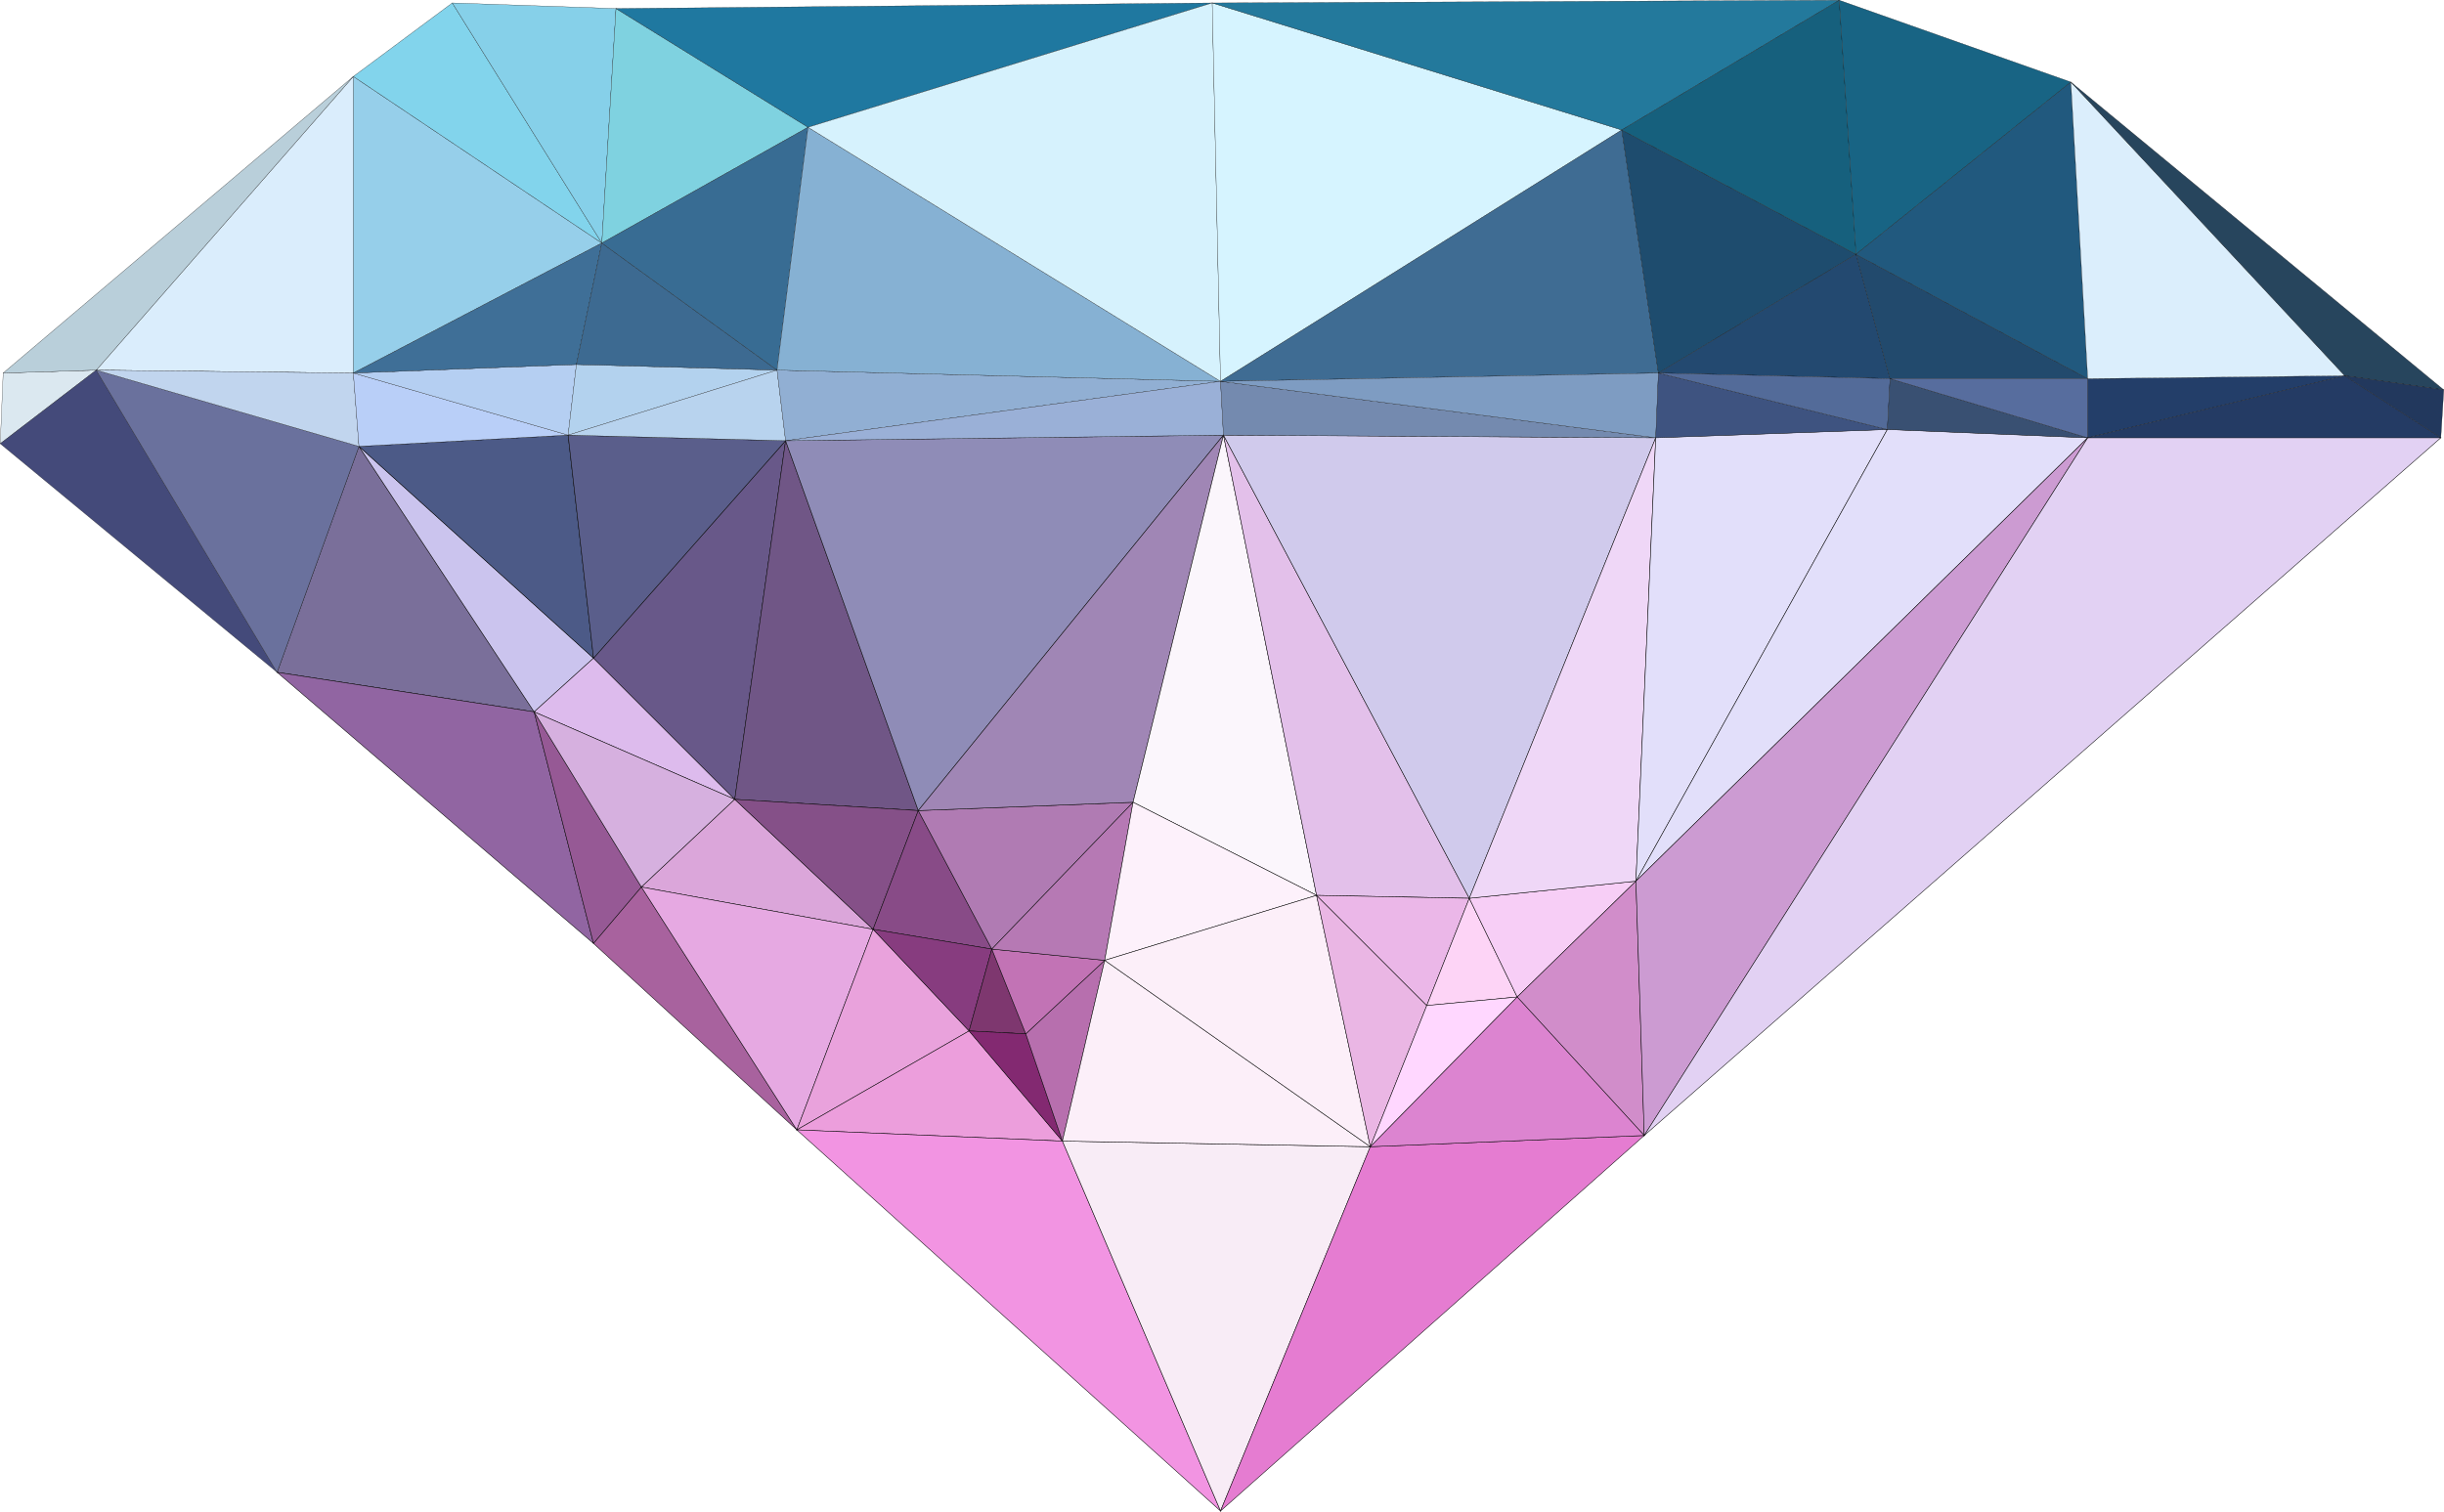
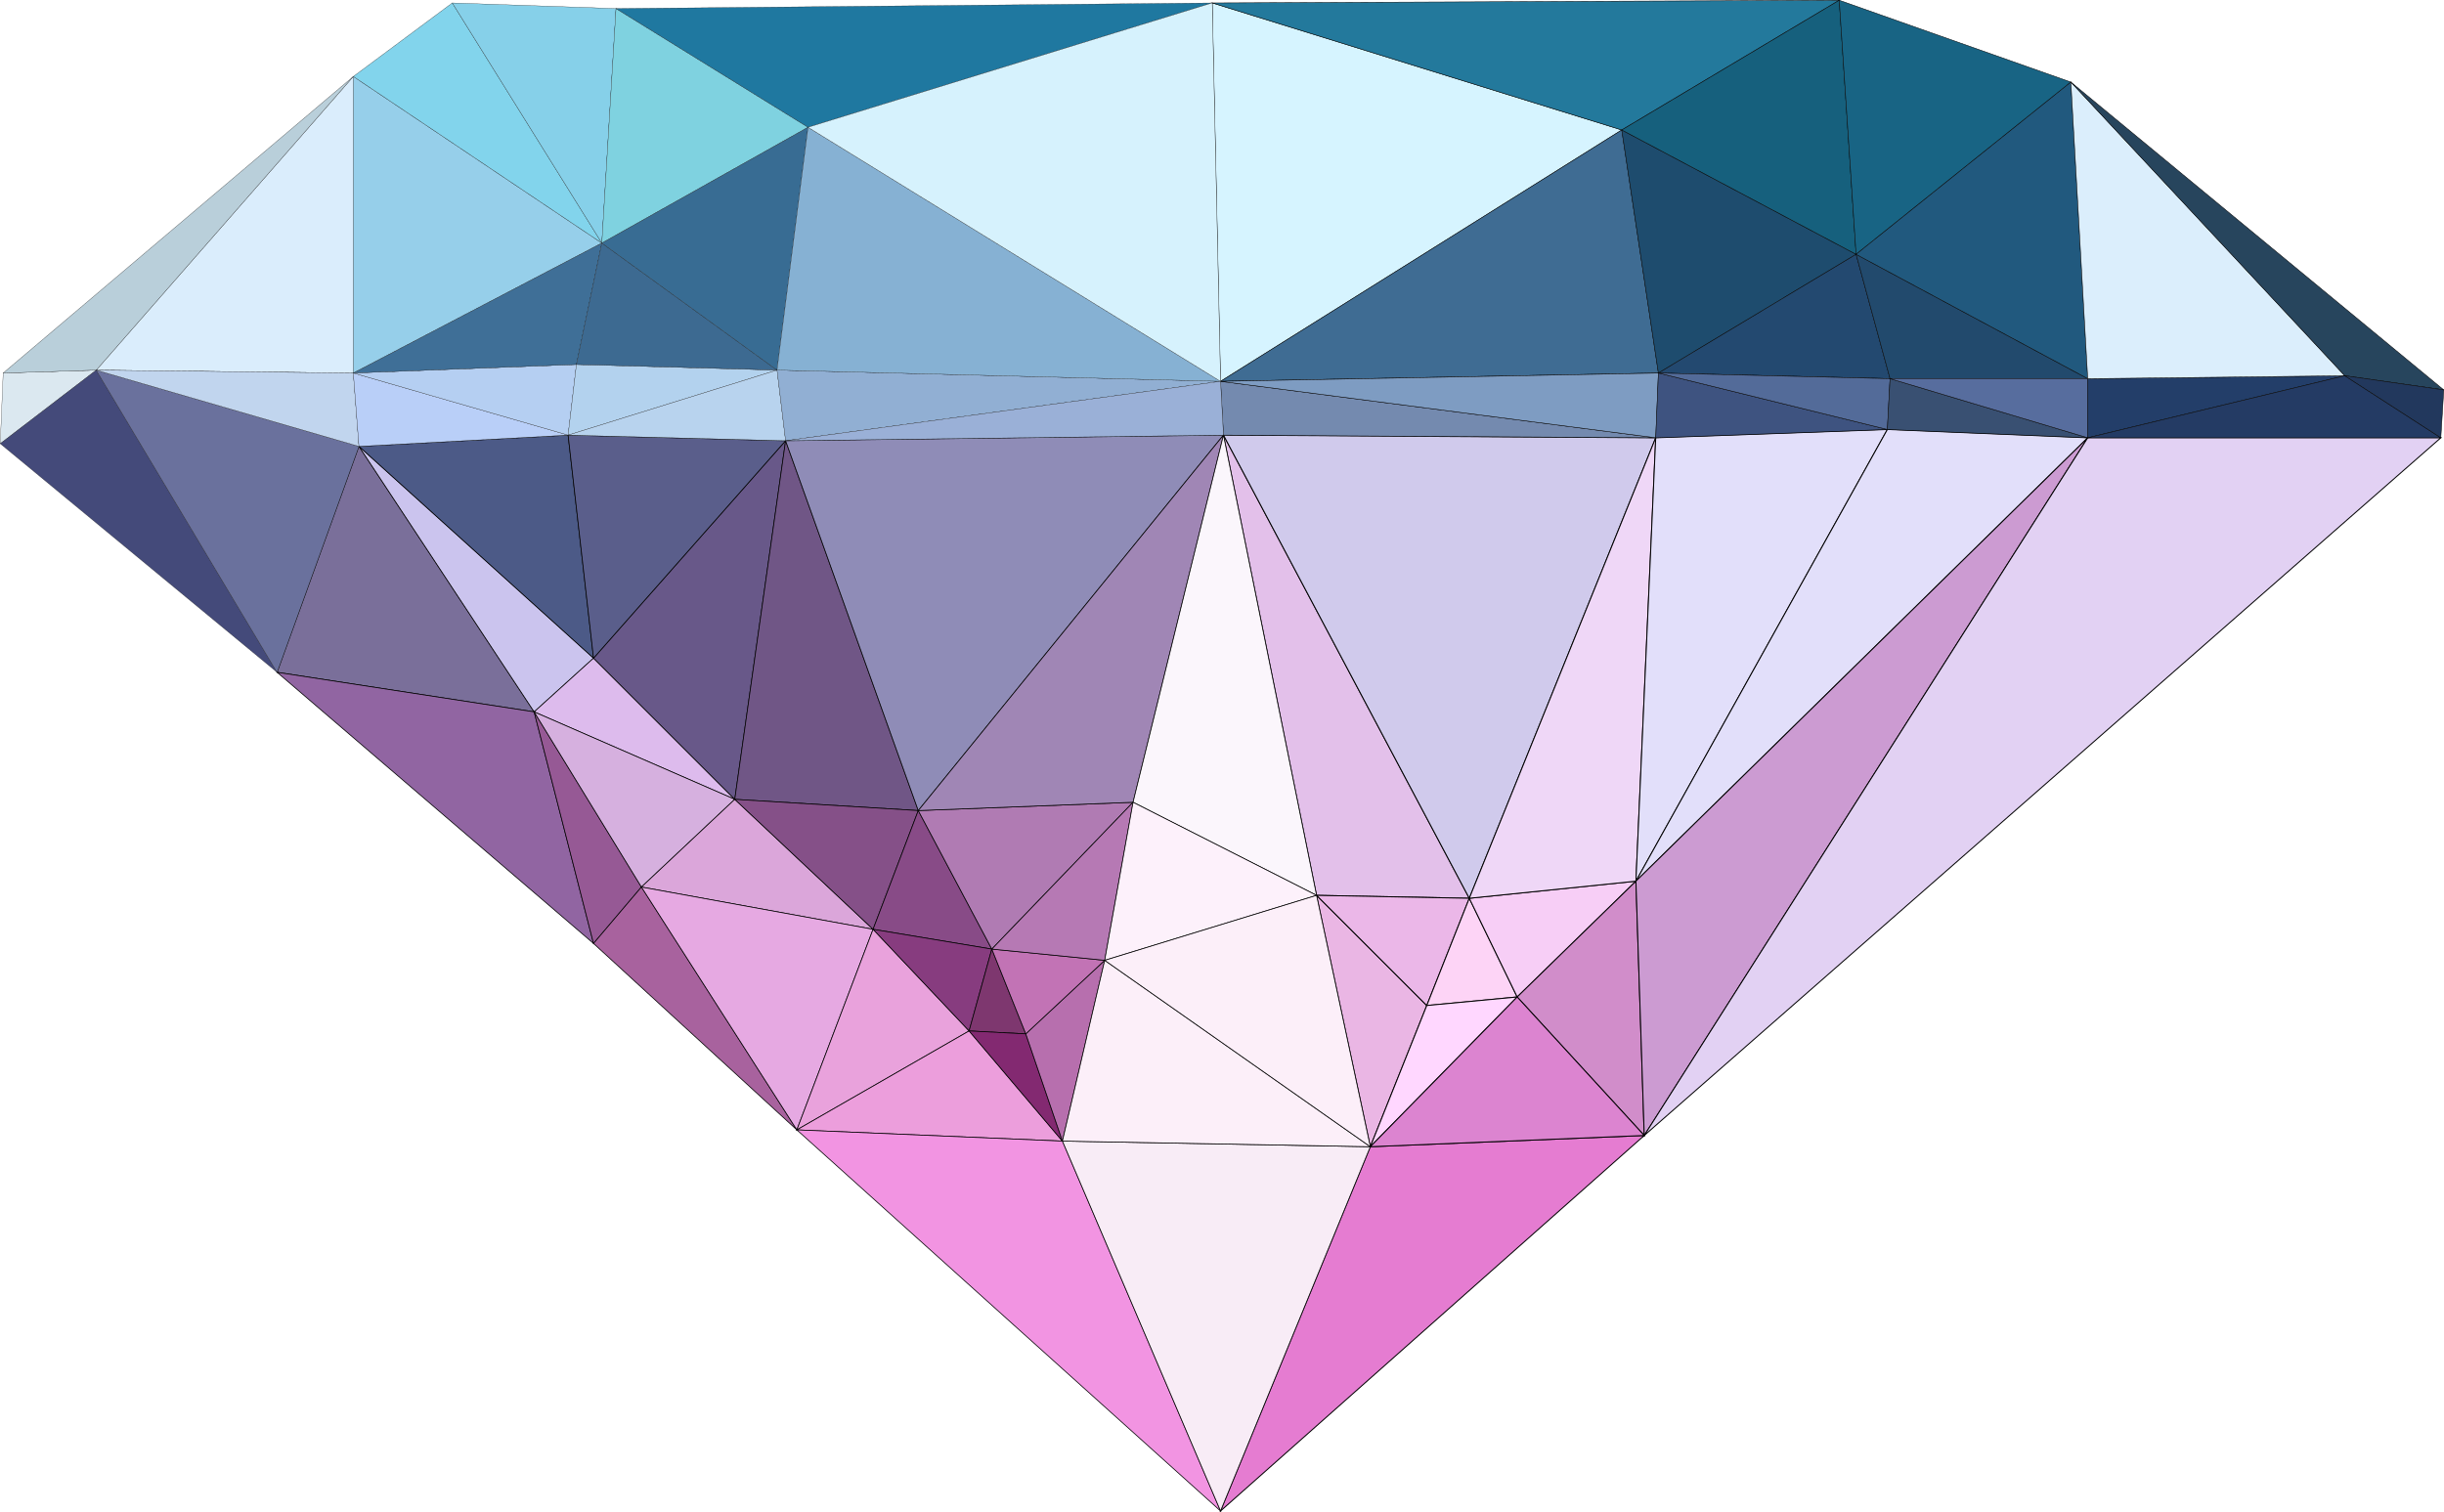
<svg xmlns="http://www.w3.org/2000/svg" version="1.1" baseProfile="tiny" id="图层_1" x="0px" y="0px" viewBox="0 0 1000.2 618.9" xml:space="preserve">
  <g>
    <g>
-       <polygon fill="#7A6F9A" stroke="#000000" stroke-width="0.2" stroke-miterlimit="10" points="146.9,182.7 113.4,275.2     218.6,291.4   " />
-       <polygon fill="#9165A2" stroke="#000000" stroke-width="0.2" stroke-miterlimit="10" points="218.6,291.4 113.4,275.2     242.9,386.2   " />
-       <polygon fill="#CBC4EE" stroke="#000000" stroke-width="0.2" stroke-miterlimit="10" points="146.9,182.7 218.6,291.4     242.9,269.4   " />
-       <polygon fill="#4C5A87" stroke="#000000" stroke-width="0.2" stroke-miterlimit="10" points="232.5,178.1 146.9,182.7     242.9,269.4   " />
-       <polygon fill="#965995" stroke="#000000" stroke-width="0.2" stroke-miterlimit="10" points="218.6,291.4 242.9,386.2     262.5,363.1   " />
-       <polygon fill="#DDBBED" stroke="#000000" stroke-width="0.2" stroke-miterlimit="10" points="242.9,269.4 218.6,291.4     300.7,327.2   " />
-       <polygon fill="#D6B0DF" stroke="#000000" stroke-width="0.2" stroke-miterlimit="10" points="218.6,291.4 262.5,363.1     300.7,327.2   " />
-       <polygon fill="#685889" stroke="#000000" stroke-width="0.2" stroke-miterlimit="10" points="242.9,269.4 300.7,327.2     321.5,180.4   " />
-       <polygon fill="#5A5E8B" stroke="#000000" stroke-width="0.2" stroke-miterlimit="10" points="232.5,178.1 242.9,269.4     321.5,180.4   " />
-       <polygon fill="#A8629E" stroke="#000000" stroke-width="0.2" stroke-miterlimit="10" points="262.5,363.1 242.9,386.2     326.1,462.5   " />
-       <polygon fill="#DBA6DA" stroke="#000000" stroke-width="0.2" stroke-miterlimit="10" points="300.7,327.2 262.5,363.1     357.3,380.4   " />
-       <polygon fill="#E6A9E2" stroke="#000000" stroke-width="0.2" stroke-miterlimit="10" points="262.5,363.1 326.1,462.5     357.3,380.4   " />
-       <polygon fill="#705686" stroke="#000000" stroke-width="0.2" stroke-miterlimit="10" points="321.5,180.4 300.7,327.2     375.8,331.8   " />
-       <polygon fill="#855088" stroke="#000000" stroke-width="0.2" stroke-miterlimit="10" points="300.7,327.2 357.3,380.4     375.8,331.8   " />
-       <polygon fill="#E9A2DC" stroke="#000000" stroke-width="0.2" stroke-miterlimit="10" points="357.3,380.4 326.1,462.5 396.6,422       " />
-       <polygon fill="#884B87" stroke="#000000" stroke-width="0.2" stroke-miterlimit="10" points="375.8,331.8 357.3,380.4     405.9,388.5   " />
-       <polygon fill="#873C7F" stroke="#000000" stroke-width="0.2" stroke-miterlimit="10" points="357.3,380.4 396.6,422 405.9,388.5       " />
-       <polygon fill="#7E376F" stroke="#000000" stroke-width="0.2" stroke-miterlimit="10" points="405.9,388.5 396.6,422 419.8,423.2       " />
-       <polygon fill="#EC9EDC" stroke="#000000" stroke-width="0.2" stroke-miterlimit="10" points="396.6,422 326.1,462.5 434.8,467.1       " />
-       <polygon fill="#832971" stroke="#000000" stroke-width="0.2" stroke-miterlimit="10" points="419.8,423.2 396.6,422 434.8,467.1       " />
-       <polygon fill="#B76FAE" stroke="#000000" stroke-width="0.2" stroke-miterlimit="10" points="419.8,423.2 434.8,467.1     452.1,393.1   " />
-       <polygon fill="#C273B5" stroke="#000000" stroke-width="0.2" stroke-miterlimit="10" points="405.9,388.5 419.8,423.2     452.1,393.1   " />
-       <polygon fill="#B07BB3" stroke="#000000" stroke-width="0.2" stroke-miterlimit="10" points="375.8,331.8 405.9,388.5     463.7,328.4   " />
-       <polygon fill="#B679B4" stroke="#000000" stroke-width="0.2" stroke-miterlimit="10" points="405.9,388.5 452.1,393.1     463.7,328.4   " />
-       <polygon fill="#F294E2" stroke="#000000" stroke-width="0.2" stroke-miterlimit="10" points="434.8,467.1 326.1,462.5     499.5,618.5   " />
-       <polygon fill="#8F8CB7" stroke="#000000" stroke-width="0.2" stroke-miterlimit="10" points="321.5,180.4 375.8,331.8     500.7,178.1   " />
-       <polygon fill="#A086B5" stroke="#000000" stroke-width="0.2" stroke-miterlimit="10" points="375.8,331.8 463.7,328.4     500.7,178.1   " />
-       <polygon fill="#FBF6FC" stroke="#000000" stroke-width="0.2" stroke-miterlimit="10" points="500.7,178.1 463.7,328.4     538.8,366.5   " />
-       <polygon fill="#FDF1FB" stroke="#000000" stroke-width="0.2" stroke-miterlimit="10" points="463.7,328.4 452.1,393.1     538.8,366.5   " />
-       <polygon fill="#F8ECF6" stroke="#000000" stroke-width="0.2" stroke-miterlimit="10" points="434.8,467.1 499.5,618.5     560.8,469.4   " />
-       <polygon fill="#FCEFF9" stroke="#000000" stroke-width="0.2" stroke-miterlimit="10" points="452.1,393.1 434.8,467.1     560.8,469.4   " />
-       <polygon fill="#FCEFF9" stroke="#000000" stroke-width="0.2" stroke-miterlimit="10" points="538.8,366.5 452.1,393.1     560.8,469.4   " />
-       <polygon fill="#EAB6E4" stroke="#000000" stroke-width="0.2" stroke-miterlimit="10" points="538.8,366.5 560.8,469.4     583.9,411.6   " />
-       <polygon fill="#E3C0EA" stroke="#000000" stroke-width="0.2" stroke-miterlimit="10" points="500.7,178.1 538.8,366.5     601.3,367.7   " />
-       <polygon fill="#EBB7E8" stroke="#000000" stroke-width="0.2" stroke-miterlimit="10" points="538.8,366.5 583.9,411.6     601.3,367.7   " />
-       <polygon fill="#FDD4F6" stroke="#000000" stroke-width="0.2" stroke-miterlimit="10" points="601.3,367.7 583.9,411.6     620.9,408.1   " />
-       <polygon fill="#FFD7FF" stroke="#000000" stroke-width="0.2" stroke-miterlimit="10" points="583.9,411.6 560.8,469.4     620.9,408.1   " />
-       <polygon fill="#F7CEF6" stroke="#000000" stroke-width="0.2" stroke-miterlimit="10" points="601.3,367.7 620.9,408.1     669.5,360.7   " />
-       <polygon fill="#D18DCA" stroke="#000000" stroke-width="0.2" stroke-miterlimit="10" points="669.5,360.7 620.9,408.1     672.9,464.8   " />
-       <polygon fill="#E57CD1" stroke="#000000" stroke-width="0.2" stroke-miterlimit="10" points="560.8,469.4 499.5,618.5     672.9,464.8   " />
-       <polygon fill="#DC84D0" stroke="#000000" stroke-width="0.2" stroke-miterlimit="10" points="620.9,408.1 560.8,469.4     672.9,464.8   " />
-       <polygon fill="#D0CAEC" stroke="#000000" stroke-width="0.2" stroke-miterlimit="10" points="500.7,178.1 601.3,367.7     677.6,179.2   " />
-       <polygon fill="#EFD7F7" stroke="#000000" stroke-width="0.2" stroke-miterlimit="10" points="601.3,367.7 669.5,360.7     677.6,179.2   " />
-       <polygon fill="#E2DFFA" stroke="#000000" stroke-width="0.2" stroke-miterlimit="10" points="677.6,179.2 669.5,360.7     772.4,175.8   " />
-       <polygon fill="#E2DFFA" stroke="#000000" stroke-width="0.2" stroke-miterlimit="10" points="772.4,175.8 669.5,360.7     854.4,179.2   " />
-       <polygon fill="#CC9BD2" stroke="#000000" stroke-width="0.2" stroke-miterlimit="10" points="669.5,360.7 672.9,464.8     854.4,179.2   " />
-       <polygon fill="#E2D1F3" stroke="#000000" stroke-width="0.2" stroke-miterlimit="10" points="854.4,179.2 672.9,464.8     998.9,179.2   " />
+       <polygon fill="#EAB6E4" stroke="#000000" stroke-width="0.4" stroke-miterlimit="10" points="538.8,366.5 560.8,469.4     583.9,411.6   " />
+       <polygon fill="#E3C0EA" stroke="#000000" stroke-width="0.4" stroke-miterlimit="10" points="500.7,178.1 538.8,366.5     601.3,367.7   " />
+       <polygon fill="#EBB7E8" stroke="#000000" stroke-width="0.4" stroke-miterlimit="10" points="538.8,366.5 583.9,411.6     601.3,367.7   " />
+       <polygon fill="#FDD4F6" stroke="#000000" stroke-width="0.4" stroke-miterlimit="10" points="601.3,367.7 583.9,411.6     620.9,408.1   " />
+       <polygon fill="#FFD7FF" stroke="#000000" stroke-width="0.4" stroke-miterlimit="10" points="583.9,411.6 560.8,469.4     620.9,408.1   " />
+       <polygon fill="#F7CEF6" stroke="#000000" stroke-width="0.4" stroke-miterlimit="10" points="601.3,367.7 620.9,408.1     669.5,360.7   " />
+       <polygon fill="#D18DCA" stroke="#000000" stroke-width="0.4" stroke-miterlimit="10" points="669.5,360.7 620.9,408.1     672.9,464.8   " />
+       <polygon fill="#E57CD1" stroke="#000000" stroke-width="0.4" stroke-miterlimit="10" points="560.8,469.4 499.5,618.5     672.9,464.8   " />
+       <polygon fill="#DC84D0" stroke="#000000" stroke-width="0.4" stroke-miterlimit="10" points="620.9,408.1 560.8,469.4     672.9,464.8   " />
+       <polygon fill="#D0CAEC" stroke="#000000" stroke-width="0.4" stroke-miterlimit="10" points="500.7,178.1 601.3,367.7     677.6,179.2   " />
+       <polygon fill="#EFD7F7" stroke="#000000" stroke-width="0.4" stroke-miterlimit="10" points="601.3,367.7 669.5,360.7     677.6,179.2   " />
+       <polygon fill="#E2DFFA" stroke="#000000" stroke-width="0.4" stroke-miterlimit="10" points="677.6,179.2 669.5,360.7     772.4,175.8   " />
+       <polygon fill="#E2DFFA" stroke="#000000" stroke-width="0.4" stroke-miterlimit="10" points="772.4,175.8 669.5,360.7     854.4,179.2   " />
+       <polygon fill="#CC9BD2" stroke="#000000" stroke-width="0.4" stroke-miterlimit="10" points="669.5,360.7 672.9,464.8     854.4,179.2   " />
+       <polygon fill="#E2D1F3" stroke="#000000" stroke-width="0.4" stroke-miterlimit="10" points="854.4,179.2 672.9,464.8     998.9,179.2   " />
+     </g>
+     <g>
+       <polygon fill="#7A6F9A" stroke="#000000" stroke-width="0.3" stroke-miterlimit="10" points="146.9,182.7 113.4,275.2     218.6,291.4   " />
+       <polygon fill="#9165A2" stroke="#000000" stroke-width="0.3" stroke-miterlimit="10" points="218.6,291.4 113.4,275.2     242.9,386.2   " />
+       <polygon fill="#CBC4EE" stroke="#000000" stroke-width="0.3" stroke-miterlimit="10" points="146.9,182.7 218.6,291.4     242.9,269.4   " />
+       <polygon fill="#4C5A87" stroke="#000000" stroke-width="0.3" stroke-miterlimit="10" points="232.5,178.1 146.9,182.7     242.9,269.4   " />
+       <polygon fill="#965995" stroke="#000000" stroke-width="0.3" stroke-miterlimit="10" points="218.6,291.4 242.9,386.2     262.5,363.1   " />
+       <polygon fill="#DDBBED" stroke="#000000" stroke-width="0.3" stroke-miterlimit="10" points="242.9,269.4 218.6,291.4     300.7,327.2   " />
+       <polygon fill="#D6B0DF" stroke="#000000" stroke-width="0.3" stroke-miterlimit="10" points="218.6,291.4 262.5,363.1     300.7,327.2   " />
+       <polygon fill="#685889" stroke="#000000" stroke-width="0.3" stroke-miterlimit="10" points="242.9,269.4 300.7,327.2     321.5,180.4   " />
+       <polygon fill="#5A5E8B" stroke="#000000" stroke-width="0.3" stroke-miterlimit="10" points="232.5,178.1 242.9,269.4     321.5,180.4   " />
+       <polygon fill="#A8629E" stroke="#000000" stroke-width="0.3" stroke-miterlimit="10" points="262.5,363.1 242.9,386.2     326.1,462.5   " />
+       <polygon fill="#DBA6DA" stroke="#000000" stroke-width="0.3" stroke-miterlimit="10" points="300.7,327.2 262.5,363.1     357.3,380.4   " />
+       <polygon fill="#E6A9E2" stroke="#000000" stroke-width="0.3" stroke-miterlimit="10" points="262.5,363.1 326.1,462.5     357.3,380.4   " />
+       <polygon fill="#705686" stroke="#000000" stroke-width="0.3" stroke-miterlimit="10" points="321.5,180.4 300.7,327.2     375.8,331.8   " />
+       <polygon fill="#855088" stroke="#000000" stroke-width="0.3" stroke-miterlimit="10" points="300.7,327.2 357.3,380.4     375.8,331.8   " />
+       <polygon fill="#E9A2DC" stroke="#000000" stroke-width="0.3" stroke-miterlimit="10" points="357.3,380.4 326.1,462.5 396.6,422       " />
+       <polygon fill="#884B87" stroke="#000000" stroke-width="0.3" stroke-miterlimit="10" points="375.8,331.8 357.3,380.4     405.9,388.5   " />
+       <polygon fill="#873C7F" stroke="#000000" stroke-width="0.3" stroke-miterlimit="10" points="357.3,380.4 396.6,422 405.9,388.5       " />
+       <polygon fill="#7E376F" stroke="#000000" stroke-width="0.3" stroke-miterlimit="10" points="405.9,388.5 396.6,422 419.8,423.2       " />
+       <polygon fill="#EC9EDC" stroke="#000000" stroke-width="0.3" stroke-miterlimit="10" points="396.6,422 326.1,462.5 434.8,467.1       " />
+       <polygon fill="#832971" stroke="#000000" stroke-width="0.3" stroke-miterlimit="10" points="419.8,423.2 396.6,422 434.8,467.1       " />
+       <polygon fill="#B76FAE" stroke="#000000" stroke-width="0.3" stroke-miterlimit="10" points="419.8,423.2 434.8,467.1     452.1,393.1   " />
+       <polygon fill="#C273B5" stroke="#000000" stroke-width="0.3" stroke-miterlimit="10" points="405.9,388.5 419.8,423.2     452.1,393.1   " />
+       <polygon fill="#B07BB3" stroke="#000000" stroke-width="0.3" stroke-miterlimit="10" points="375.8,331.8 405.9,388.5     463.7,328.4   " />
+       <polygon fill="#B679B4" stroke="#000000" stroke-width="0.3" stroke-miterlimit="10" points="405.9,388.5 452.1,393.1     463.7,328.4   " />
+       <polygon fill="#F294E2" stroke="#000000" stroke-width="0.3" stroke-miterlimit="10" points="434.8,467.1 326.1,462.5     499.5,618.5   " />
+       <polygon fill="#8F8CB7" stroke="#000000" stroke-width="0.3" stroke-miterlimit="10" points="321.5,180.4 375.8,331.8     500.7,178.1   " />
+       <polygon fill="#A086B5" stroke="#000000" stroke-width="0.3" stroke-miterlimit="10" points="375.8,331.8 463.7,328.4     500.7,178.1   " />
+       <polygon fill="#FBF6FC" stroke="#000000" stroke-width="0.3" stroke-miterlimit="10" points="500.7,178.1 463.7,328.4     538.8,366.5   " />
+       <polygon fill="#FDF1FB" stroke="#000000" stroke-width="0.3" stroke-miterlimit="10" points="463.7,328.4 452.1,393.1     538.8,366.5   " />
+       <polygon fill="#F8ECF6" stroke="#000000" stroke-width="0.3" stroke-miterlimit="10" points="434.8,467.1 499.5,618.5     560.8,469.4   " />
+       <polygon fill="#FCEFF9" stroke="#000000" stroke-width="0.3" stroke-miterlimit="10" points="452.1,393.1 434.8,467.1     560.8,469.4   " />
+       <polygon fill="#FCEFF9" stroke="#000000" stroke-width="0.3" stroke-miterlimit="10" points="538.8,366.5 452.1,393.1     560.8,469.4   " />
+     </g>
+     <g>
+       <polygon fill="#D6F4FF" stroke="#000000" stroke-width="0.2" stroke-miterlimit="10" points="496.1,1.2 499.5,156.1 663.7,53.2       " />
+       <polygon fill="#748AAF" stroke="#000000" stroke-width="0.2" stroke-miterlimit="10" points="499.5,156.1 500.7,178.1     677.6,179.2   " />
+       <polygon fill="#3F6C93" stroke="#000000" stroke-width="0.2" stroke-miterlimit="10" points="663.7,53.2 499.5,156.1 678.7,152.7       " />
+       <polygon fill="#7E9CC2" stroke="#000000" stroke-width="0.2" stroke-miterlimit="10" points="499.5,156.1 677.6,179.2     678.7,152.7   " />
+       <polygon fill="#23799C" stroke="#000000" stroke-width="0.2" stroke-miterlimit="10" points="496.1,1.2 663.7,53.2 752.7,0.1       " />
+       <polygon fill="#1E4C6E" stroke="#000000" stroke-width="0.2" stroke-miterlimit="10" points="663.7,53.2 678.7,152.7 759.6,104.1       " />
+       <polygon fill="#16607D" stroke="#000000" stroke-width="0.2" stroke-miterlimit="10" points="752.7,0.1 663.7,53.2 759.6,104.1       " />
+       <polygon fill="#3E5380" stroke="#000000" stroke-width="0.2" stroke-miterlimit="10" points="678.7,152.7 677.6,179.2     772.4,175.8   " />
+       <polygon fill="#234970" stroke="#000000" stroke-width="0.2" stroke-miterlimit="10" points="759.6,104.1 678.7,152.7 773.5,155       " />
+       <polygon fill="#536B99" stroke="#000000" stroke-width="0.2" stroke-miterlimit="10" points="678.7,152.7 772.4,175.8 773.5,155       " />
+       <polygon fill="#186484" stroke="#000000" stroke-width="0.2" stroke-miterlimit="10" points="752.7,0.1 759.6,104.1 847.5,33.6       " />
+       <polygon fill="#224A6D" stroke="#000000" stroke-width="0.2" stroke-miterlimit="10" points="759.6,104.1 773.5,155 854.4,155       " />
+       <polygon fill="#21597E" stroke="#000000" stroke-width="0.2" stroke-miterlimit="10" points="847.5,33.6 759.6,104.1 854.4,155       " />
+       <polygon fill="#395072" stroke="#000000" stroke-width="0.2" stroke-miterlimit="10" points="773.5,155 772.4,175.8 854.4,179.2       " />
+       <polygon fill="#576D9E" stroke="#000000" stroke-width="0.2" stroke-miterlimit="10" points="854.4,155 773.5,155 854.4,179.2       " />
+       <polygon fill="#233E69" stroke="#000000" stroke-width="0.2" stroke-miterlimit="10" points="854.4,155 854.4,179.2 959.6,153.8       " />
+       <polygon fill="#DBEEFC" stroke="#000000" stroke-width="0.2" stroke-miterlimit="10" points="847.5,33.6 854.4,155 959.6,153.8       " />
+       <polygon fill="#243B64" stroke="#000000" stroke-width="0.2" stroke-miterlimit="10" points="959.6,153.8 854.4,179.2     998.9,179.2   " />
+       <polygon fill="#27455D" stroke="#000000" stroke-width="0.2" stroke-miterlimit="10" points="847.5,33.6 959.6,153.8     1000.1,159.6   " />
+       <polygon fill="#22385D" stroke="#000000" stroke-width="0.2" stroke-miterlimit="10" points="959.6,153.8 998.9,179.2     1000.1,159.6   " />
    </g>
    <g>
      <polygon fill="#DBE8F0" stroke="#000000" stroke-width="0.1" stroke-miterlimit="10" points="1.3,152.7 0.1,181.6 39.4,151.5       " />
      <polygon fill="#444A7A" stroke="#000000" stroke-width="0.1" stroke-miterlimit="10" points="39.4,151.5 0.1,181.6 113.4,275.2       " />
      <polygon fill="#DAEDFC" stroke="#000000" stroke-width="0.1" stroke-miterlimit="10" points="39.4,151.5 144.6,152.7 144.6,31.3       " />
      <polygon fill="#B9CFDA" stroke="#000000" stroke-width="0.1" stroke-miterlimit="10" points="1.3,152.7 39.4,151.5 144.6,31.3       " />
      <polygon fill="#6A719D" stroke="#000000" stroke-width="0.1" stroke-miterlimit="10" points="39.4,151.5 113.4,275.2 146.9,182.7       " />
      <polygon fill="#C1D5EE" stroke="#000000" stroke-width="0.1" stroke-miterlimit="10" points="144.6,152.7 39.4,151.5 146.9,182.7       " />
      <polygon fill="#B9CFF8" stroke="#000000" stroke-width="0.1" stroke-miterlimit="10" points="144.6,152.7 146.9,182.7     232.5,178.1   " />
      <polygon fill="#B5CFF2" stroke="#000000" stroke-width="0.1" stroke-miterlimit="10" points="144.6,152.7 232.5,178.1     235.9,149.2   " />
      <polygon fill="#96CFEA" stroke="#000000" stroke-width="0.1" stroke-miterlimit="10" points="144.6,31.3 144.6,152.7 246.3,99.5       " />
      <polygon fill="#3F6F97" stroke="#000000" stroke-width="0.1" stroke-miterlimit="10" points="144.6,152.7 235.9,149.2 246.3,99.5       " />
      <polygon fill="#82D4EC" stroke="#000000" stroke-width="0.1" stroke-miterlimit="10" points="185.1,1.2 144.6,31.3 246.3,99.5       " />
      <polygon fill="#86D0E9" stroke="#000000" stroke-width="0.1" stroke-miterlimit="10" points="185.1,1.2 246.3,99.5 252.1,3.5       " />
      <polygon fill="#B3D2EE" stroke="#000000" stroke-width="0.1" stroke-miterlimit="10" points="235.9,149.2 232.5,178.1 318,151.5       " />
      <polygon fill="#3D6A91" stroke="#000000" stroke-width="0.1" stroke-miterlimit="10" points="246.3,99.5 235.9,149.2 318,151.5       " />
      <polygon fill="#B8D3EE" stroke="#000000" stroke-width="0.1" stroke-miterlimit="10" points="318,151.5 232.5,178.1 321.5,180.4       " />
      <polygon fill="#7FD2E0" stroke="#000000" stroke-width="0.1" stroke-miterlimit="10" points="252.1,3.5 246.3,99.5 330.7,52.1       " />
      <polygon fill="#386C93" stroke="#000000" stroke-width="0.1" stroke-miterlimit="10" points="246.3,99.5 318,151.5 330.7,52.1       " />
      <polygon fill="#1F78A0" stroke="#000000" stroke-width="0.1" stroke-miterlimit="10" points="252.1,3.5 330.7,52.1 496.1,1.2       " />
      <polygon fill="#91AFD3" stroke="#000000" stroke-width="0.1" stroke-miterlimit="10" points="318,151.5 321.5,180.4 499.5,156.1       " />
      <polygon fill="#86B1D3" stroke="#000000" stroke-width="0.1" stroke-miterlimit="10" points="330.7,52.1 318,151.5 499.5,156.1       " />
      <polygon fill="#D6F2FD" stroke="#000000" stroke-width="0.1" stroke-miterlimit="10" points="496.1,1.2 330.7,52.1 499.5,156.1       " />
      <polygon fill="#9AB0D7" stroke="#000000" stroke-width="0.1" stroke-miterlimit="10" points="499.5,156.1 321.5,180.4     500.7,178.1   " />
-       <polygon fill="#D6F4FF" stroke="#000000" stroke-width="0.1" stroke-miterlimit="10" points="496.1,1.2 499.5,156.1 663.7,53.2       " />
-       <polygon fill="#748AAF" stroke="#000000" stroke-width="0.1" stroke-miterlimit="10" points="499.5,156.1 500.7,178.1     677.6,179.2   " />
-       <polygon fill="#3F6C93" stroke="#000000" stroke-width="0.1" stroke-miterlimit="10" points="663.7,53.2 499.5,156.1 678.7,152.7       " />
-       <polygon fill="#7E9CC2" stroke="#000000" stroke-width="0.1" stroke-miterlimit="10" points="499.5,156.1 677.6,179.2     678.7,152.7   " />
-       <polygon fill="#23799C" stroke="#000000" stroke-width="0.1" stroke-miterlimit="10" points="496.1,1.2 663.7,53.2 752.7,0.1       " />
-       <polygon fill="#1E4C6E" stroke="#000000" stroke-width="0.1" stroke-miterlimit="10" points="663.7,53.2 678.7,152.7 759.6,104.1       " />
-       <polygon fill="#16607D" stroke="#000000" stroke-width="0.1" stroke-miterlimit="10" points="752.7,0.1 663.7,53.2 759.6,104.1       " />
-       <polygon fill="#3E5380" stroke="#000000" stroke-width="0.1" stroke-miterlimit="10" points="678.7,152.7 677.6,179.2     772.4,175.8   " />
-       <polygon fill="#234970" stroke="#000000" stroke-width="0.1" stroke-miterlimit="10" points="759.6,104.1 678.7,152.7 773.5,155       " />
-       <polygon fill="#536B99" stroke="#000000" stroke-width="0.1" stroke-miterlimit="10" points="678.7,152.7 772.4,175.8 773.5,155       " />
-       <polygon fill="#186484" stroke="#000000" stroke-width="0.1" stroke-miterlimit="10" points="752.7,0.1 759.6,104.1 847.5,33.6       " />
-       <polygon fill="#224A6D" stroke="#000000" stroke-width="0.1" stroke-miterlimit="10" points="759.6,104.1 773.5,155 854.4,155       " />
-       <polygon fill="#21597E" stroke="#000000" stroke-width="0.1" stroke-miterlimit="10" points="847.5,33.6 759.6,104.1 854.4,155       " />
-       <polygon fill="#395072" stroke="#000000" stroke-width="0.1" stroke-miterlimit="10" points="773.5,155 772.4,175.8 854.4,179.2       " />
-       <polygon fill="#576D9E" stroke="#000000" stroke-width="0.1" stroke-miterlimit="10" points="854.4,155 773.5,155 854.4,179.2       " />
-       <polygon fill="#233E69" stroke="#000000" stroke-width="0.1" stroke-miterlimit="10" points="854.4,155 854.4,179.2 959.6,153.8       " />
-       <polygon fill="#DBEEFC" stroke="#000000" stroke-width="0.1" stroke-miterlimit="10" points="847.5,33.6 854.4,155 959.6,153.8       " />
-       <polygon fill="#243B64" stroke="#000000" stroke-width="0.1" stroke-miterlimit="10" points="959.6,153.8 854.4,179.2     998.9,179.2   " />
-       <polygon fill="#27455D" stroke="#000000" stroke-width="0.1" stroke-miterlimit="10" points="847.5,33.6 959.6,153.8     1000.1,159.6   " />
-       <polygon fill="#22385D" stroke="#000000" stroke-width="0.1" stroke-miterlimit="10" points="959.6,153.8 998.9,179.2     1000.1,159.6   " />
    </g>
  </g>
</svg>
